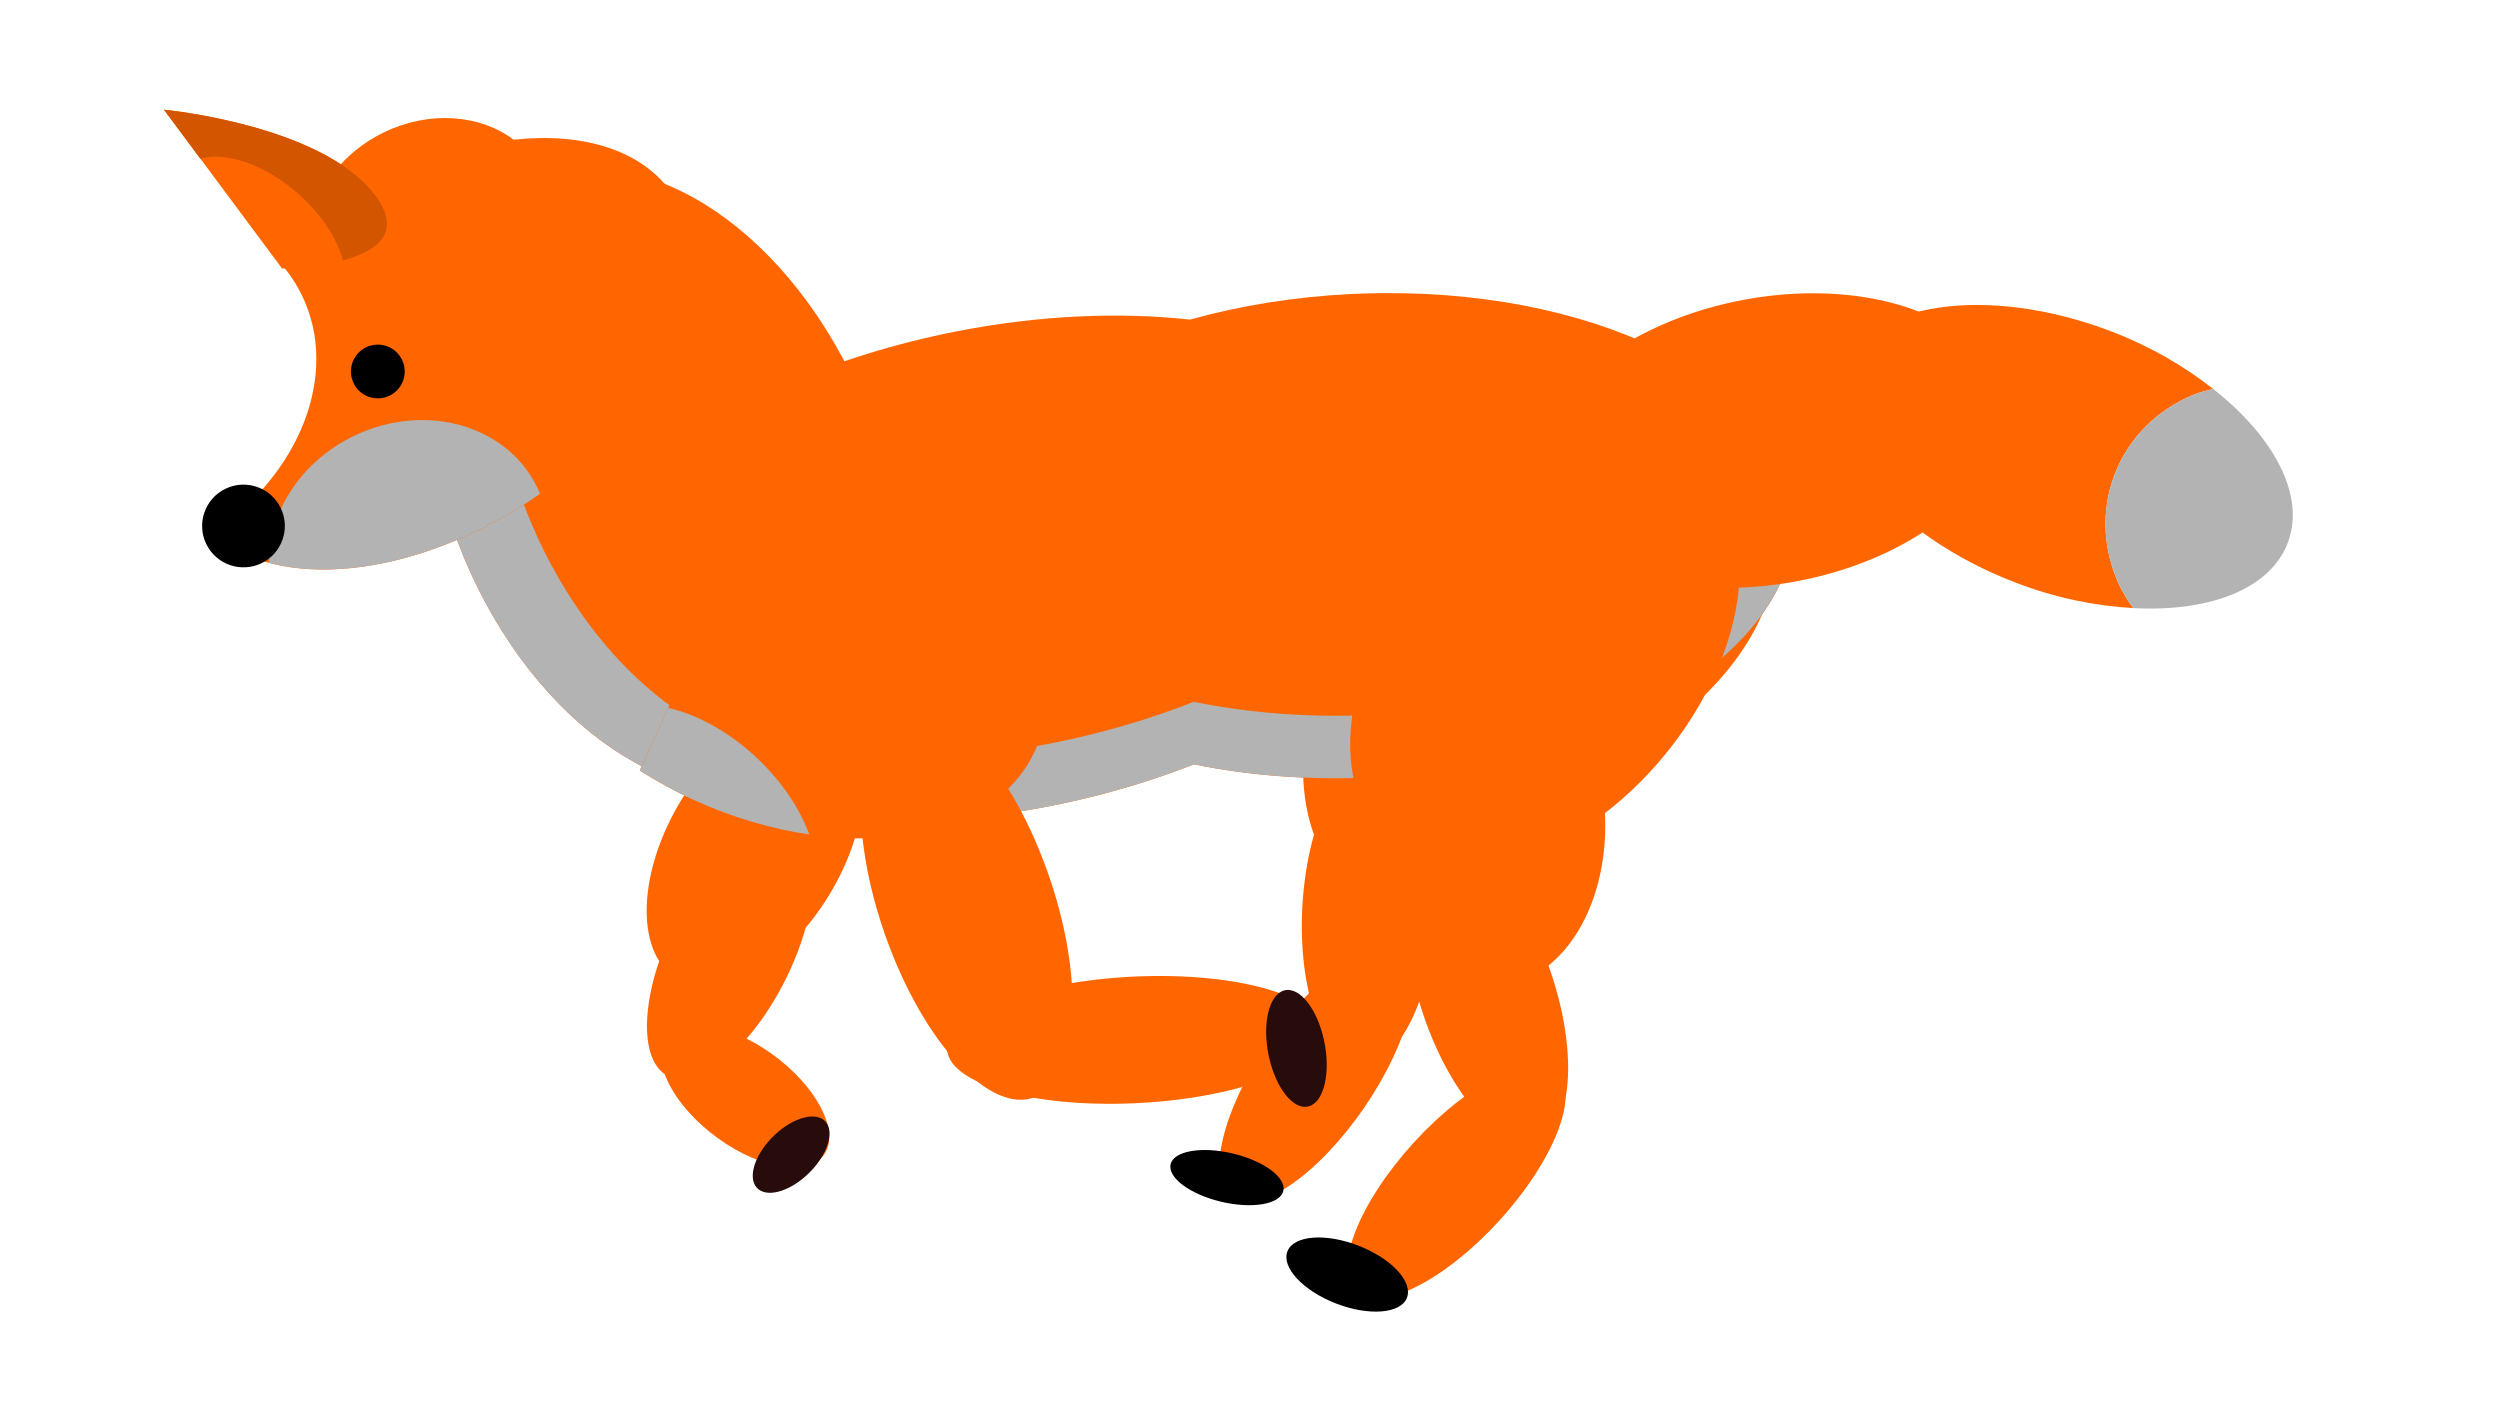
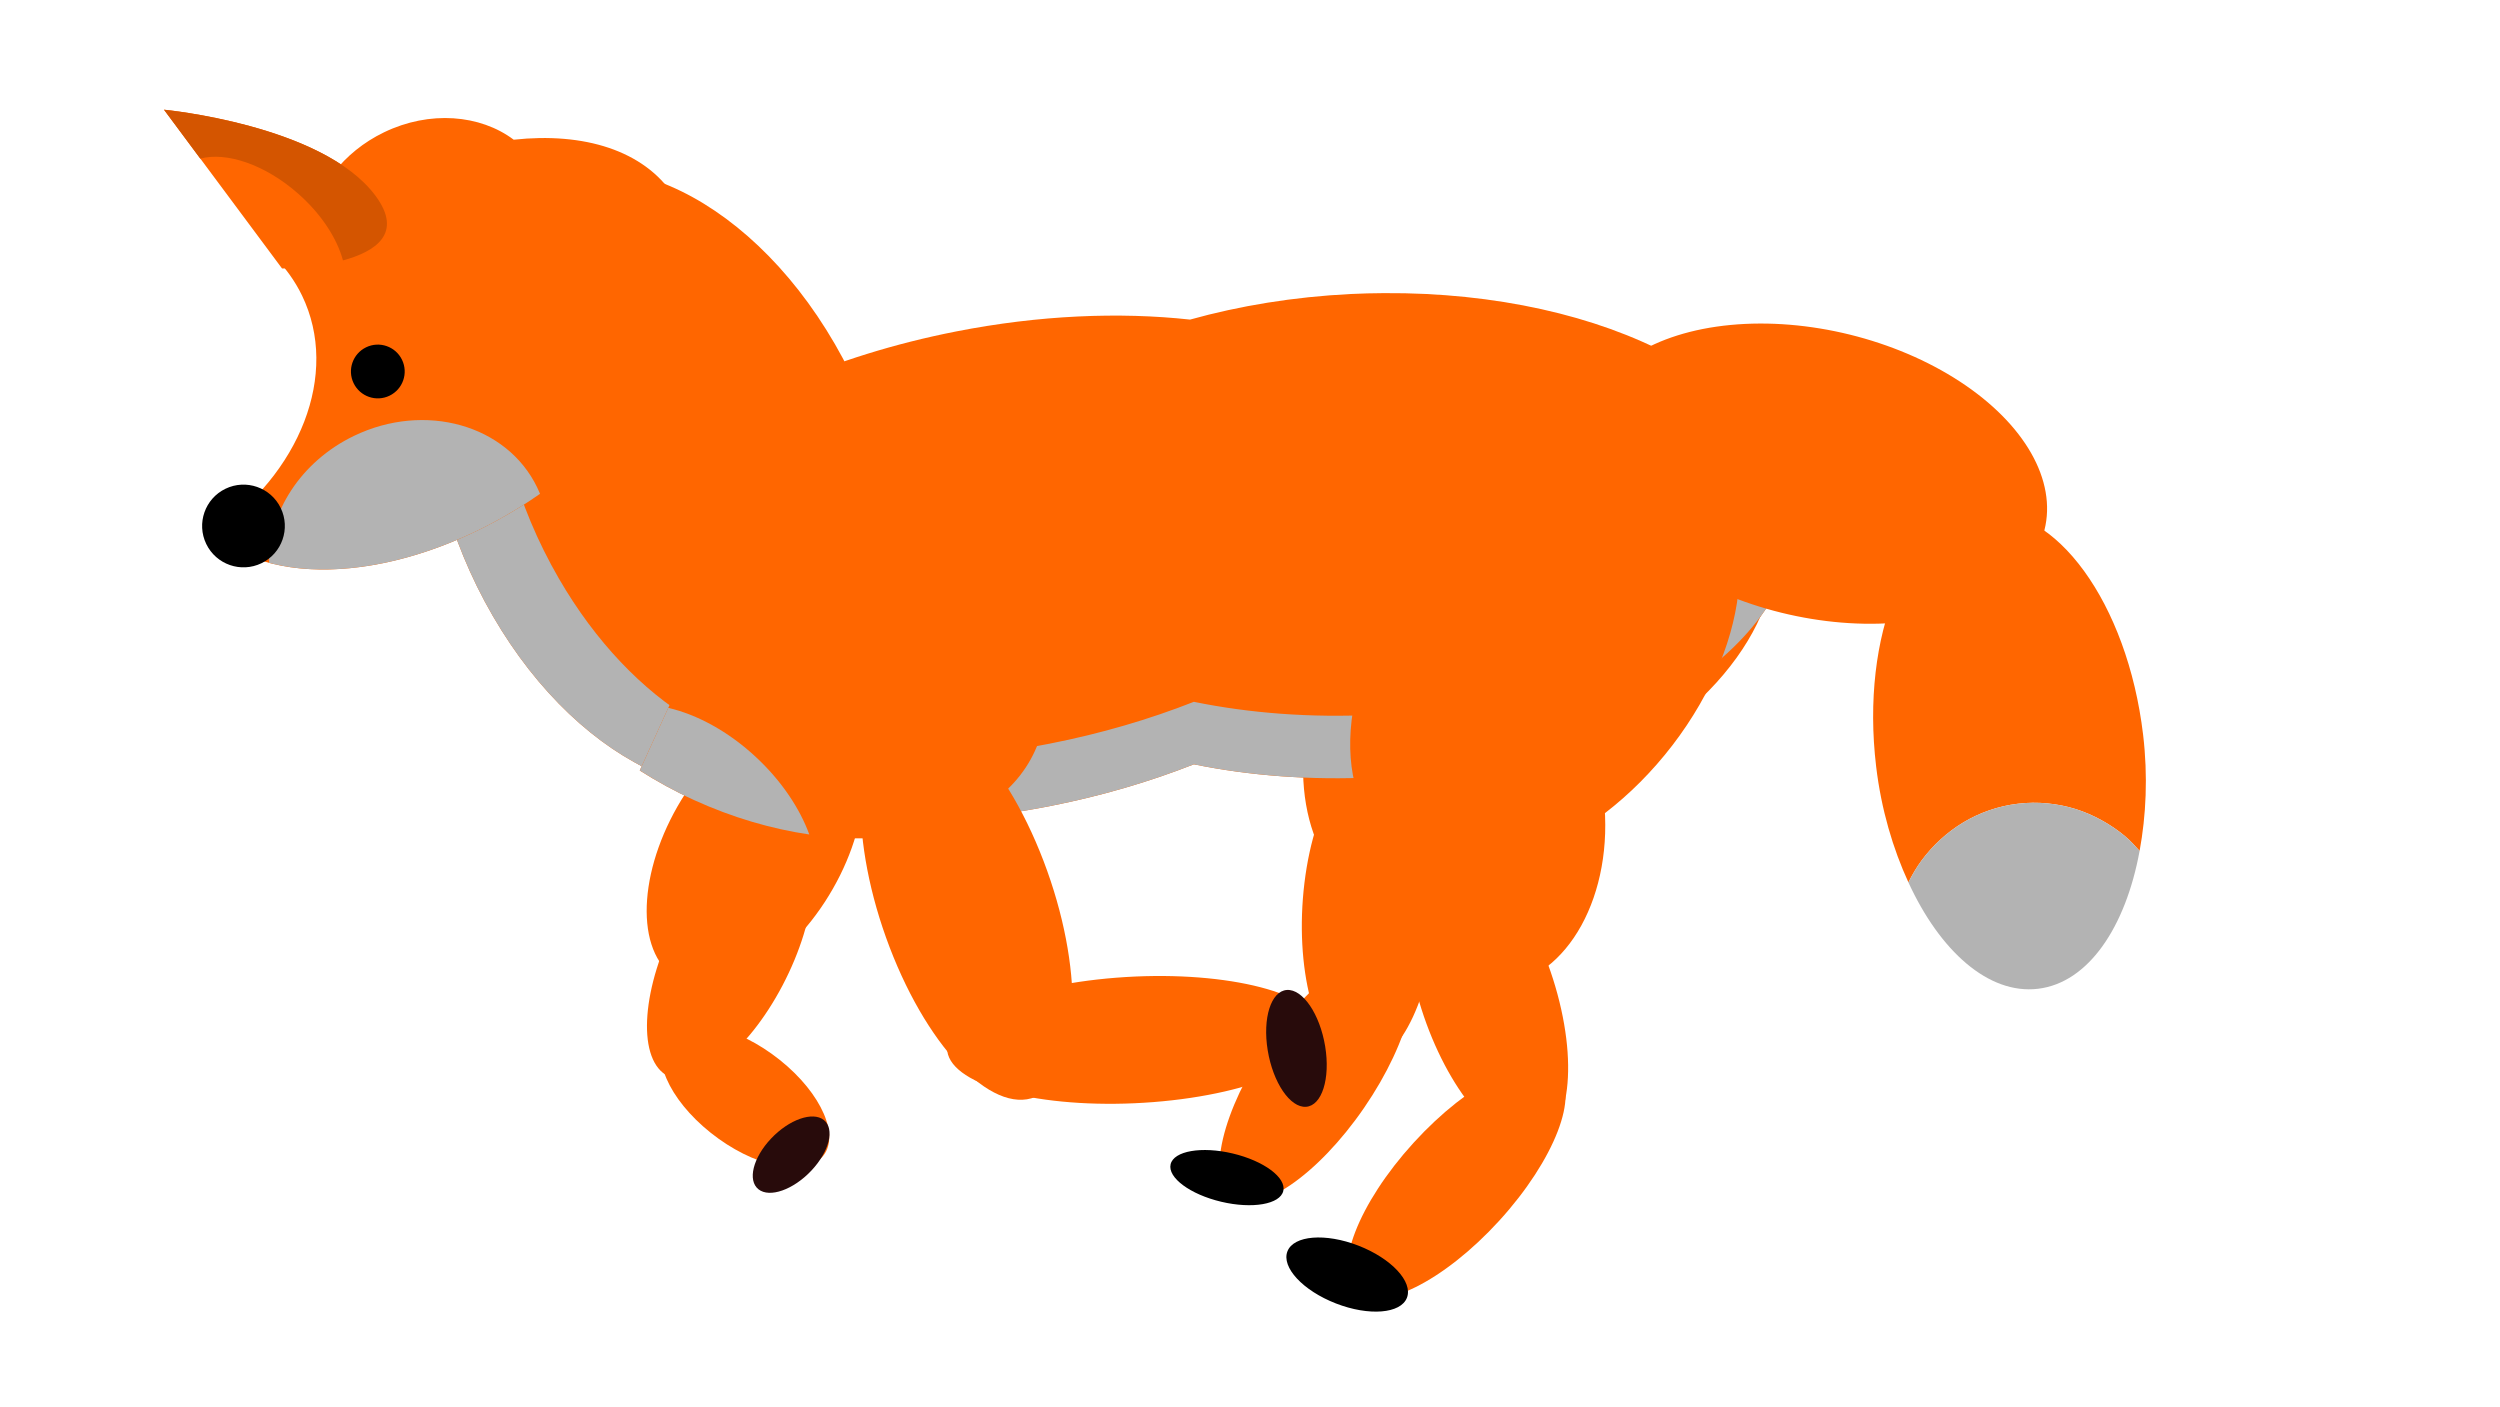
<svg xmlns="http://www.w3.org/2000/svg" width="800" height="450" id="svg4674" version="1.1">
  <defs id="defs4676" />
  <g id="layer1" transform="translate(0,-602.3622)">
-     <path style="fill:#ff6600;stroke:none" id="path4694" d="m 412.905,381.139 a 85.36,107.858 0 1 1 -170.72,0 85.36,107.858 0 1 1 170.72,0 z" transform="matrix(0.6412452,-0.5094521,0.4801799,0.8289676,-180.6441,606.8337)" />
-     <path transform="matrix(0.6218966,0.9509235,-0.9002412,0.5283308,531.5741,-51.31137)" d="m 674.941,475.763 a 43.673,74.111 0 1 1 -87.345,0 43.673,74.111 0 1 1 87.345,0 z" id="path4931" style="fill:#ff6600;stroke:none" />
-     <path transform="matrix(0.9626666,0.2706897,-0.2706897,0.9626666,20.60229,150.3982)" d="m 647.15,543.919 a 39.702,56.245 0 1 1 -79.405,0 39.702,56.245 0 1 1 79.405,0 z" id="path4933" style="fill:#ff6600;stroke:none" />
-     <path transform="matrix(1.209656,0.4940748,-0.1329066,1.087565,-250.5731,-58.19303)" d="m 651.12,586.93 a 17.204,44.996 0 1 1 -34.409,0 17.204,44.996 0 1 1 34.409,0 z" id="path4935" style="fill:#ff6600;stroke:none" />
+     <path style="fill:#ff6600;stroke:none" id="path4694" d="m 412.905,381.139 c 0,59.568 -38.217,107.858 -85.36,107.858 -47.143,0 -85.36,-48.29 -85.36,-107.858 0,-59.568 38.217,-107.858 85.36,-107.858 47.143,0 85.36,48.29 85.36,107.858 z" transform="matrix(0.6412452,-0.5094521,0.4801799,0.8289676,-180.6441,606.8337)" />
+     <path transform="matrix(0.6218966,0.9509235,-0.9002412,0.5283308,531.5741,-51.31137)" d="m 674.941,475.763 c 0,40.93 -19.553,74.111 -43.673,74.111 -24.12,0 -43.673,-33.181 -43.673,-74.111 0,-40.931 19.553,-74.111 43.673,-74.111 24.12,0 43.673,33.181 43.673,74.111 z" id="path4931" style="fill:#ff6600;stroke:none" />
+     <path transform="matrix(0.9626666,0.2706897,-0.2706897,0.9626666,20.60229,150.3982)" d="m 647.15,543.919 c 0,31.063 -17.775,56.245 -39.702,56.245 -21.927,0 -39.702,-25.182 -39.702,-56.245 0,-31.063 17.775,-56.245 39.702,-56.245 21.927,0 39.702,25.182 39.702,56.245 z" id="path4933" style="fill:#ff6600;stroke:none" />
+     <path transform="matrix(1.209656,0.4940748,-0.1329066,1.087565,-250.5731,-58.19303)" d="m 651.12,586.93 c 0,24.851 -7.703,44.996 -17.204,44.996 -9.502,0 -17.204,-20.145 -17.204,-44.996 0,-24.851 7.703,-44.996 17.204,-44.996 9.502,0 17.204,20.145 17.204,44.996 z" id="path4935" style="fill:#ff6600;stroke:none" />
    <g id="g5060" transform="matrix(0.8664501,-0.4992637,0.4992637,0.8664501,-439.078,471.7705)">
      <path style="fill:#ff6600;stroke:none" id="path4937" d="m 667.001,646.484 c 0,26.312 -8.295,47.643 -18.528,47.643 -10.233,0 -18.528,-21.33 -18.528,-47.643 0,-26.312 8.295,-47.643 18.528,-47.643 10.233,0 18.528,21.33 18.528,47.643 z" transform="matrix(0.4314904,0.9021175,-0.9021175,0.4314904,811.8497,-23.19949)" />
      <path style="fill:#000000;stroke:none" id="path4939" d="m 648.473,661.703 c 0,4.02 -7.703,7.279 -17.204,7.279 -9.502,0 -17.204,-3.259 -17.204,-7.279 0,-4.02 7.703,-7.279 17.204,-7.279 9.502,0 17.204,3.259 17.204,7.279 z" transform="matrix(0.78383,0.7384943,-0.7480851,0.7940097,467.4917,-136.687)" />
    </g>
    <path style="fill:#ff6600;stroke:none" d="m 442.878,696.162 c -3.515,0.024 -7.049,0.105 -10.625,0.281 -18.288,0.903 -35.641,3.785 -51.438,8.188 -22.637,-2.472 -48.229,-1.425 -74.781,3.781 -79.255,15.54 -136.852,62.135 -128.625,104.094 8.227,41.959 79.151,63.384 158.406,47.844 16.482,-3.232 32.009,-7.808 46.219,-13.406 17.734,3.631 37.316,5.17 57.844,4.156 76.286,-3.769 136.422,-41.419 134.312,-84.125 -2.011,-40.704 -59.842,-71.298 -131.312,-70.812 z" id="path4696" />
    <path style="fill:#b3b3b3;stroke:none" d="m 573.097,759.193 c -8.587,37.445 -64.316,68.502 -133.219,71.906 -20.527,1.014 -40.109,-0.525 -57.844,-4.156 -14.21,5.598 -29.737,10.175 -46.219,13.406 -78.135,15.321 -148.153,-5.303 -158,-46.094 -1.402,6.109 -1.587,12.226 -0.406,18.25 8.227,41.959 79.151,63.384 158.406,47.844 16.482,-3.232 32.009,-7.808 46.219,-13.406 17.734,3.631 37.316,5.17 57.844,4.156 76.286,-3.769 136.422,-41.419 134.312,-84.125 -0.13,-2.641 -0.505,-5.231 -1.094,-7.781 z" id="path4780" />
-     <path style="fill:#ff6600;stroke:none" id="path4709" d="m 800.666,411.578 a 75.435,45.658 0 1 1 -150.869,0 75.435,45.658 0 1 1 150.869,0 z" transform="matrix(0.9830626,-0.1832699,0.1832699,0.9830626,-221.9561,471.6511)" />
-     <g id="g5067" transform="matrix(0.9335733,0.3583864,-0.3583864,0.9335733,143.438,-160.9927)">
+     <path style="fill:#ff6600;stroke:none" id="path4709" d="m 800.666,411.578 a 75.435,45.658 0 1 1 -150.869,0 75.435,45.658 0 1 1 150.869,0 z" transform="matrix(0.970832,0.2397609,-0.2397609,0.970832,-24.41833,180.4772)" />
+     <g id="g5067" transform="matrix(0.1180427,0.9930085,-0.9930085,0.1180427,1206.926,-38.78252)">
      <path id="path4747" d="m 845.406,626.425 c -10.972,-3.389 -23.398,-5.5 -36.812,-5.5 -42.392,0 -76.75,19.246 -76.75,43 0,23.754 34.358,43.031 76.75,43.031 13.921,0 26.805,-2.245 38.062,-5.875 -2.3,-1.534 -4.515,-3.185 -6.5,-5.062 -2.215,-2.096 -4.209,-4.38 -5.969,-6.844 -1.76,-2.464 -3.292,-5.104 -4.531,-7.875 -1.239,-2.771 -2.191,-5.672 -2.844,-8.688 -0.326,-1.508 -0.583,-3.037 -0.75,-4.594 -0.167,-1.557 -0.25,-3.151 -0.25,-4.75 0,-1.599 0.083,-3.162 0.25,-4.719 0.167,-1.557 0.424,-3.086 0.75,-4.594 0.652,-3.015 1.605,-5.948 2.844,-8.719 1.239,-2.771 2.771,-5.38 4.531,-7.844 1.76,-2.464 3.753,-4.779 5.969,-6.875 1.604,-1.517 3.437,-2.798 5.25,-4.094 z" style="fill:#ff6600;stroke:none" />
      <path id="path4711" d="m 845.406,626.425 c -1.813,1.296 -3.646,2.577 -5.25,4.094 -2.215,2.096 -4.209,4.411 -5.969,6.875 -1.76,2.464 -3.292,5.073 -4.531,7.844 -1.239,2.771 -2.191,5.703 -2.844,8.719 -0.326,1.508 -0.583,3.037 -0.75,4.594 -0.167,1.557 -0.25,3.12 -0.25,4.719 0,1.599 0.083,3.193 0.25,4.75 0.167,1.557 0.424,3.086 0.75,4.594 0.652,3.015 1.605,5.917 2.844,8.688 1.239,2.771 2.771,5.411 4.531,7.875 1.76,2.464 3.753,4.748 5.969,6.844 1.985,1.878 4.2,3.528 6.5,5.062 23.023,-7.425 38.719,-21.202 38.719,-37.156 0,-16.238 -16.266,-30.18 -39.969,-37.5 z" style="fill:#b3b3b3;stroke:none" />
    </g>
    <path style="fill:#b3b3b3;stroke:none" d="m 178.035,657.881 c -6.216,1.549 -12.076,4.39 -17.406,8.625 -30.23,24.017 -31.572,83.526 -2.969,132.906 28.604,49.38 76.301,69.923 106.531,45.906 1.29,-1.025 2.534,-2.099 3.719,-3.25 -29.032,7.215 -65.511,-13.904 -89.062,-54.562 -27.372,-47.254 -27.356,-103.798 -0.812,-129.625 z" id="path4794" />
    <g id="g5071" transform="matrix(0.9003748,-0.4351151,0.4351151,0.9003748,-349.5879,290.5787)">
      <path id="path4704" transform="translate(0,252.3622)" d="m 271.312,272.062 c -14.612,0 -27.388,6.695 -34.281,16.688 -5.059,1.043 -9.949,2.322 -14.656,3.812 1.683,4.822 2.594,9.881 2.594,15.125 0,27.901 -25.449,51.109 -59.031,55.969 10.503,25.639 50.844,40.899 96.25,34.844 50.352,-6.715 87.857,-37.116 83.75,-67.906 C 343.651,313.447 328.938,299.82 307.656,292.25 301.517,280.357 287.571,272.062 271.312,272.062 z" style="fill:#ff6600;stroke:none" />
      <g id="g4806">
        <path style="fill:#ff6600;stroke:none" d="m 222.98,549.465 -11.911,-62.2 c 0,0 43.673,26.468 48.966,54.26 5.294,27.792 -37.056,7.94 -37.056,7.94 z" id="path4717" />
        <path style="fill:#d45500;stroke:none" d="m 211.062,234.906 3.656,19.156 c 8.483,1.607 17.844,10.707 23.312,23.688 3.859,9.161 4.98,18.348 3.625,25.5 10.577,2 21.185,0.657 18.375,-14.094 -5.294,-27.792 -48.969,-54.25 -48.969,-54.25 z" transform="translate(0,252.3622)" id="path4803" />
      </g>
      <path transform="translate(0,252.3622)" d="m 244.832,340.113 c 0,4.751 -3.851,8.602 -8.602,8.602 -4.751,0 -8.602,-3.851 -8.602,-8.602 0,-4.751 3.851,-8.602 8.602,-8.602 4.751,0 8.602,3.851 8.602,8.602 z" id="path4844" style="fill:#000000;stroke:none" />
      <path id="path4848" transform="translate(0,252.3622)" d="m 220.344,355.344 c -18.951,0 -35.187,10.215 -42.094,24.75 17.767,15.269 49.374,23.016 83.938,18.406 1.259,-0.168 2.507,-0.365 3.75,-0.562 0.046,-0.74 0.062,-1.5 0.062,-2.25 0,-22.293 -20.44,-40.344 -45.656,-40.344 z" style="fill:#b3b3b3;stroke:none" />
      <path transform="translate(0,252.3622)" d="m 189.248,365.92 c 0,7.309 -5.925,13.234 -13.234,13.234 -7.309,0 -13.234,-5.925 -13.234,-13.234 0,-7.309 5.925,-13.234 13.234,-13.234 7.309,0 13.234,5.925 13.234,13.234 z" id="path4842" style="fill:#000000;stroke:none" />
    </g>
-     <path style="fill:#ff6600;stroke:none" id="path4892" d="m 363.939,518.113 a 29.115,37.056 0 1 1 -58.23,0 29.115,37.056 0 1 1 58.23,0 z" transform="matrix(0.765317,0.597511,-0.7184557,1.103231,357.6489,101.9431)" />
-     <path style="fill:#ff6600;stroke:none" id="path4894" d="m 357.322,558.477 a 20.513,33.747 0 1 1 -41.026,0 20.513,33.747 0 1 1 41.026,0 z" transform="matrix(0.8178975,0.5232333,-0.6120095,1.165651,299.959,79.73037)" />
+     <path style="fill:#ff6600;stroke:none" id="path4892" d="m 363.939,518.113 c 0,20.465 -13.035,37.056 -29.115,37.056 -16.08,0 -29.115,-16.59 -29.115,-37.056 0,-20.465 13.035,-37.056 29.115,-37.056 16.08,0 29.115,16.59 29.115,37.056 z" transform="matrix(0.765317,0.597511,-0.7184557,1.103231,357.6489,101.9431)" />
+     <path style="fill:#ff6600;stroke:none" id="path4894" d="m 357.322,558.477 c 0,18.638 -9.184,33.747 -20.513,33.747 -11.329,0 -20.513,-15.109 -20.513,-33.747 0,-18.638 9.184,-33.747 20.513,-33.747 11.329,0 20.513,15.109 20.513,33.747 z" transform="matrix(0.8178975,0.5232333,-0.6120095,1.165651,299.959,79.73037)" />
    <g id="g5038" transform="matrix(0.6521863,-0.7580587,0.7580587,0.6521863,-656.1318,647.9495)">
      <path transform="matrix(0.9697998,0.04709291,0.04886469,1.31564,-6.472372,71.6345)" d="m 355.999,600.164 c 0,13.156 -7.406,23.821 -16.543,23.821 -9.136,0 -16.543,-10.665 -16.543,-23.821 0,-13.156 7.406,-23.821 16.543,-23.821 9.136,0 16.543,10.665 16.543,23.821 z" id="path4896" style="fill:#ff6600;stroke:none" />
      <path transform="matrix(0.6971361,0.03180752,0.03512616,0.8886106,97.32895,338.0012)" d="m 349.381,621.339 c 0,5.116 -9.776,9.264 -21.836,9.264 -12.06,0 -21.836,-4.148 -21.836,-9.264 0,-5.116 9.776,-9.264 21.836,-9.264 12.06,0 21.836,4.148 21.836,9.264 z" id="path4898" style="fill:#280b0b;stroke:none" />
    </g>
-     <path style="fill:#ff6600;stroke:none" id="path4872" d="m 415.552,569.726 a 26.468,47.643 0 1 1 -52.937,0 26.468,47.643 0 1 1 52.937,0 z" transform="matrix(0.9308142,-0.5206398,0.4893192,1.281376,-331.6292,364.2368)" />
+     <path style="fill:#ff6600;stroke:none" id="path4872" d="m 415.552,569.726 c 0,26.312 -11.85,47.643 -26.468,47.643 -14.618,0 -26.468,-21.33 -26.468,-47.643 0,-26.312 11.85,-47.643 26.468,-47.643 14.618,0 26.468,21.33 26.468,47.643 z" transform="matrix(0.9308142,-0.5206398,0.4893192,1.281376,-331.6292,364.2368)" />
    <g id="g5030" transform="matrix(0.2178693,-0.975978,0.975978,0.2178693,-567.3807,1179.764)">
      <path transform="matrix(0.761183,-0.4252287,0.4027493,1.312056,-102.6206,258.704)" d="m 428.786,585.607 c 0,24.12 -10.665,43.673 -23.821,43.673 -13.156,0 -23.821,-19.553 -23.821,-43.673 0,-24.12 10.665,-43.673 23.821,-43.673 13.156,0 23.821,19.553 23.821,43.673 z" id="path4874" style="fill:#ff6600;stroke:none" />
      <path transform="matrix(0.6990612,-0.2808547,0.2833562,0.9536557,-12.62122,411.6179)" d="m 428.786,637.22 c 0,5.116 -11.258,9.264 -25.145,9.264 -13.887,0 -25.145,-4.148 -25.145,-9.264 0,-5.116 11.258,-9.264 25.145,-9.264 13.887,0 25.145,4.148 25.145,9.264 z" id="path4876" style="fill:#280b0b;stroke:none" />
    </g>
    <g id="g4981" transform="matrix(0.9048852,-0.4256556,0.4256556,0.9048852,-362.7146,314.6768)">
      <path id="path4867" d="m 286.053,724.965 c 3.451,5.447 7.369,10.83 11.772,16.016 33.128,39.023 80.286,53.401 105.359,32.115 25.074,-21.286 18.564,-70.171 -14.563,-109.194 -4.403,-5.186 -9.079,-9.926 -13.893,-14.215 l -88.675,75.279 z" style="fill:#ff6600;stroke:none" />
      <path id="path4883" d="m 302.844,710.706 -16.781,14.25 c 3.451,5.447 7.347,10.845 11.75,16.031 8.774,10.336 18.553,18.921 28.625,25.594 0.802,-8.857 -0.738,-19.251 -4.875,-29.594 -4.515,-11.288 -11.302,-20.436 -18.719,-26.281 z" style="fill:#b3b3b3;stroke:none" />
    </g>
    <g id="g4995" transform="translate(-101.9029,104.5498)">
      <g id="g5042" transform="matrix(0.9321393,0.3620998,-0.3620998,0.9321393,277.6788,-171.2843)">
        <g id="g4923">
          <path transform="matrix(1.104733,0.2656599,-0.2929335,1.001877,57.37121,59.94488)" d="m 674.941,475.763 c 0,40.93 -19.553,74.111 -43.673,74.111 -24.12,0 -43.673,-33.181 -43.673,-74.111 0,-40.931 19.553,-74.111 43.673,-74.111 24.12,0 43.673,33.181 43.673,74.111 z" id="path4913" style="fill:#ff6600;stroke:none" />
          <path transform="matrix(0.8862934,-0.4631241,0.4631241,0.8862934,-176.2143,557.1539)" d="m 647.15,543.919 c 0,31.063 -17.775,56.245 -39.702,56.245 -21.927,0 -39.702,-25.182 -39.702,-56.245 0,-31.063 17.775,-56.245 39.702,-56.245 21.927,0 39.702,25.182 39.702,56.245 z" id="path4915" style="fill:#ff6600;stroke:none" />
          <path transform="matrix(1.219248,-0.469907,0.6490572,0.882716,-516.6275,591.2894)" d="m 651.12,586.93 c 0,24.851 -7.703,44.996 -17.204,44.996 -9.502,0 -17.204,-20.145 -17.204,-44.996 0,-24.851 7.703,-44.996 17.204,-44.996 9.502,0 17.204,20.145 17.204,44.996 z" id="path4917" style="fill:#ff6600;stroke:none" />
          <path transform="matrix(0.9326792,0.360707,-0.360707,0.9326792,278.1704,34.18351)" d="m 667.001,646.484 c 0,26.312 -8.295,47.643 -18.528,47.643 -10.233,0 -18.528,-21.33 -18.528,-47.643 0,-26.312 8.295,-47.643 18.528,-47.643 10.233,0 18.528,21.33 18.528,47.643 z" id="path4919" style="fill:#ff6600;stroke:none" />
        </g>
        <path style="fill:#000000;stroke:none" id="path4921" d="m 648.473,661.703 c 0,4.02 -7.703,7.279 -17.204,7.279 -9.502,0 -17.204,-3.259 -17.204,-7.279 0,-4.02 7.703,-7.279 17.204,-7.279 9.502,0 17.204,3.259 17.204,7.279 z" transform="matrix(1.192308,0,0,1.363636,-124.7064,9.096013)" />
      </g>
    </g>
  </g>
</svg>
